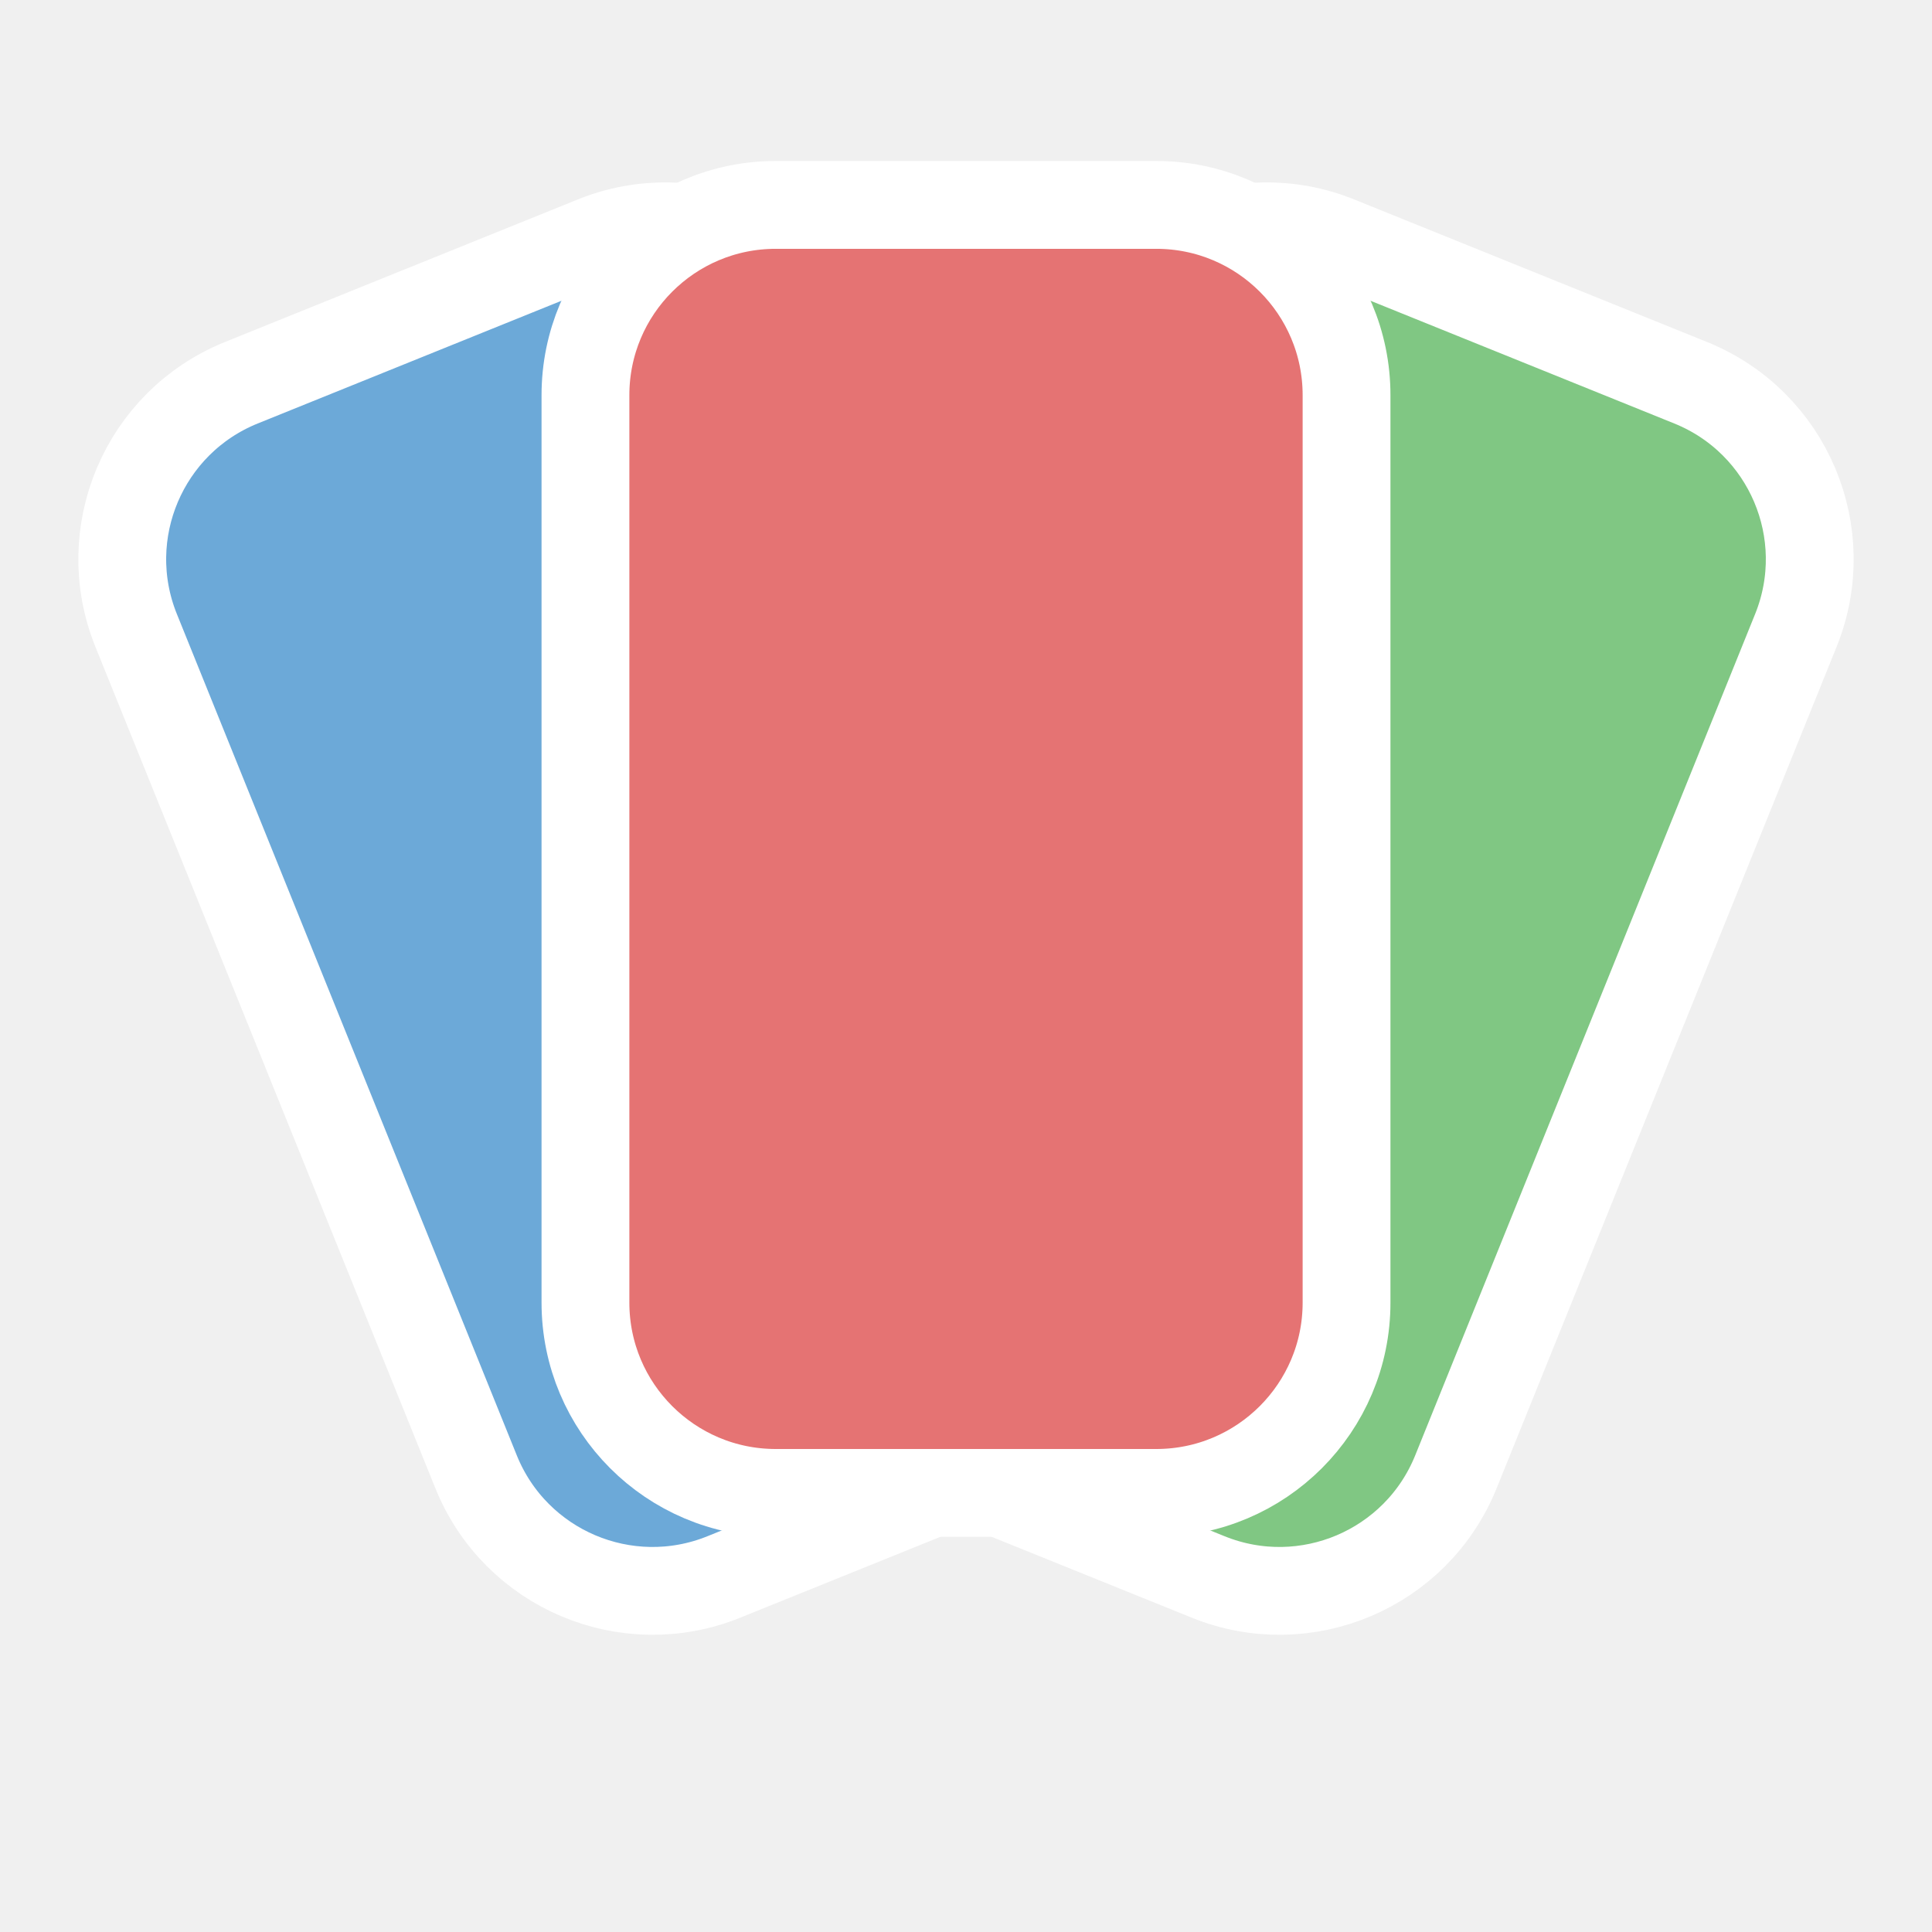
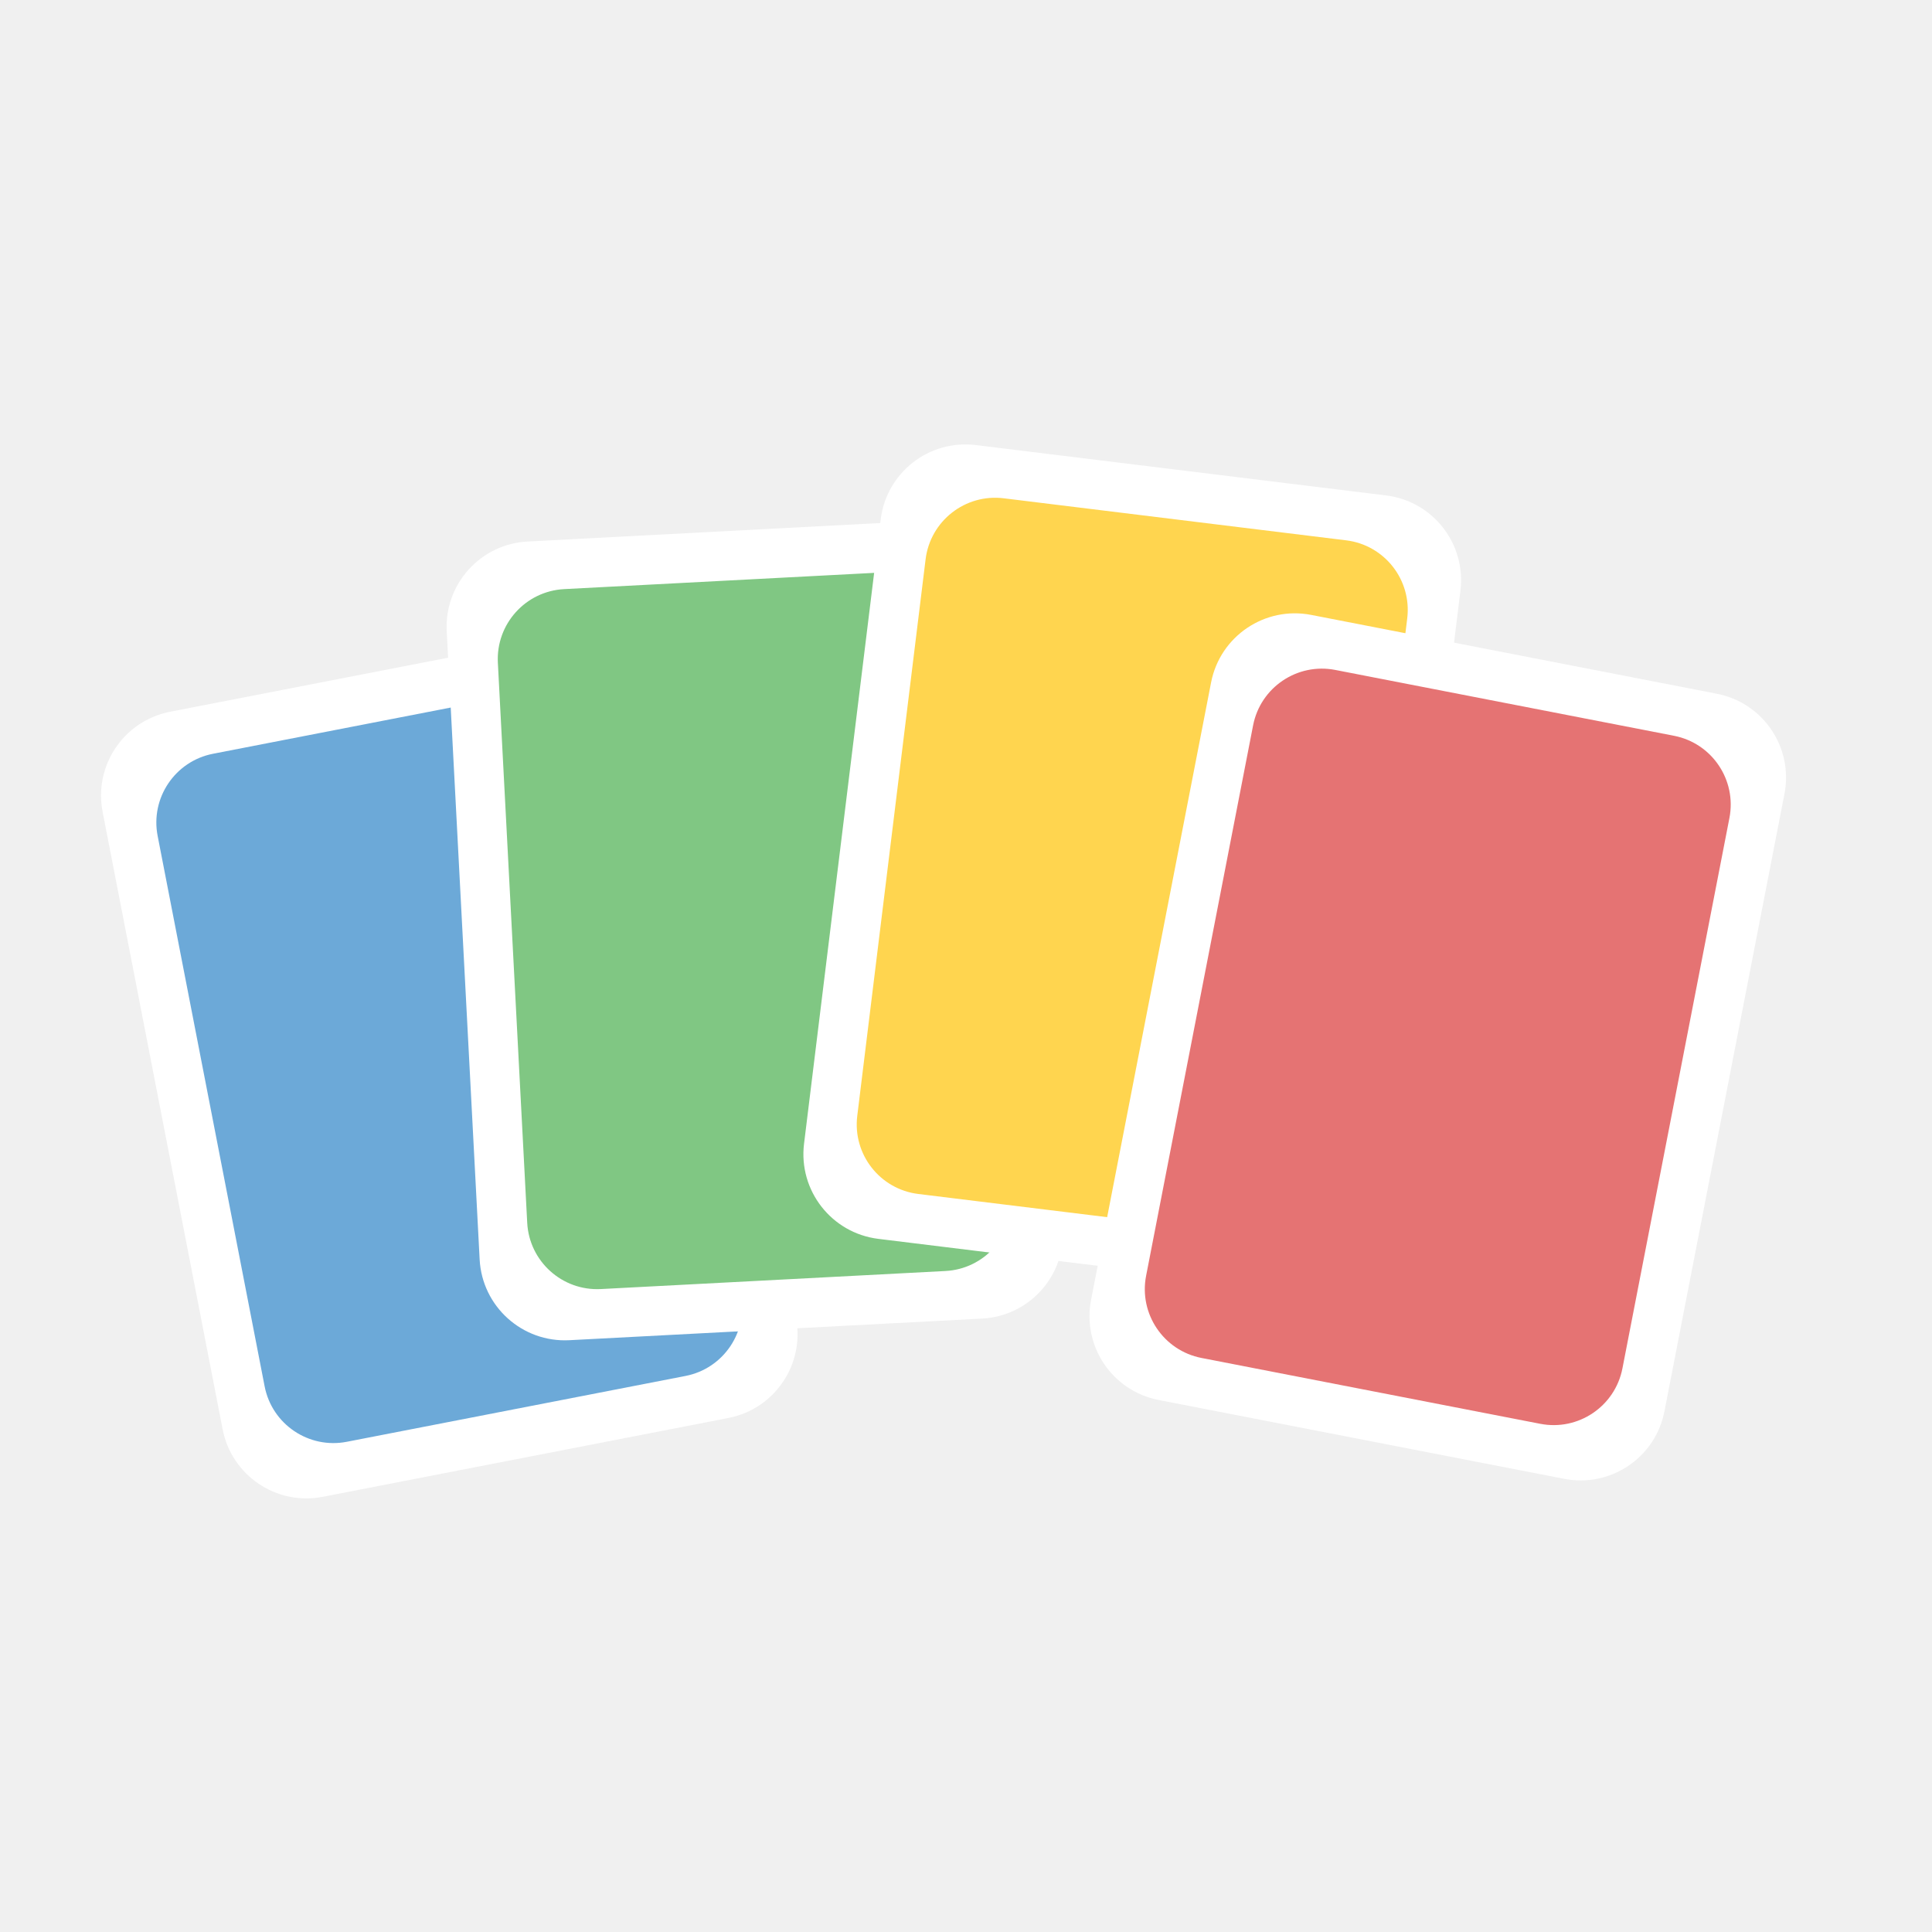
- <svg xmlns="http://www.w3.org/2000/svg" viewBox="-1 1 66 66" width="64" height="64">
-   <g transform="rotate(-22 32 58)">
-     <rect x="19" y="8" width="26" height="44" rx="6.5" fill="#6ca9d8" stroke="#ffffff" stroke-width="3" />
-   </g>
-   <g transform="rotate(22 32 58)">
-     <rect x="19" y="8" width="26" height="44" rx="6.5" fill="#80c783" stroke="#ffffff" stroke-width="3" />
-   </g>
-   <g transform="rotate(0 32 58)">
-     <rect x="19" y="8" width="26" height="44" rx="6.5" fill="#e57373" stroke="#ffffff" stroke-width="3" />
+ <svg xmlns="http://www.w3.org/2000/svg" viewBox="140.0 115.0 430 430">
+   <defs>
+     <linearGradient id="ci0" x1="0" y1="0" x2="1" y2="1">
+       <stop offset="0" stop-color="#98c3e4" />
+       <stop offset=".55" stop-color="#6ca9d8" />
+       <stop offset="1" stop-color="#5b8eb5" />
+     </linearGradient>
+     <linearGradient id="ci1" x1="0" y1="0" x2="1" y2="1">
+       <stop offset="0" stop-color="#a6d8a8" />
+       <stop offset=".55" stop-color="#80c783" />
+       <stop offset="1" stop-color="#6ca76e" />
+     </linearGradient>
+     <linearGradient id="ci2" x1="0" y1="0" x2="1" y2="1">
+       <stop offset="0" stop-color="#ffe284" />
+       <stop offset=".55" stop-color="#ffd54f" />
+       <stop offset="1" stop-color="#d6b342" />
+     </linearGradient>
+     <linearGradient id="ci3" x1="0" y1="0" x2="1" y2="1">
+       <stop offset="0" stop-color="#ed9d9d" />
+       <stop offset=".55" stop-color="#e57373" />
+       <stop offset="1" stop-color="#c06161" />
+     </linearGradient>
+     <linearGradient id="nvi" x1="0" y1="0" x2="0" y2="1">
+       <stop offset="0" stop-color="#4a7ea6" />
+       <stop offset="1" stop-color="#2a5578" />
+     </linearGradient>
+     <linearGradient id="whi" x1="0" y1="0" x2="0" y2="1">
+       <stop offset="0" stop-color="#ffffff" />
+       <stop offset="1" stop-color="#d9e6f0" />
+     </linearGradient>
+     <filter id="shi" x="-25%" y="-25%" width="150%" height="170%">
+       <feDropShadow dx="0" dy="2" stdDeviation="1.5" flood-color="#0b1c2c" flood-opacity=".28" />
+       <feDropShadow dx="0" dy="9" stdDeviation="7" flood-color="#0b1c2c" flood-opacity=".20" />
+     </filter>
+     <filter id="tsi" x="-10%" y="-10%" width="120%" height="150%">
+       <feDropShadow dx="0" dy="6" stdDeviation="5" flood-color="#0b1c2c" flood-opacity=".22" />
+     </filter>
+     <clipPath id="fci">
+       <rect x="0" y="0" width="900" height="409" />
+     </clipPath>
+   </defs>
+   <g id="cards">
+     <g transform="rotate(-11 240 352)">
+       <rect x="175" y="263" width="130" height="178" rx="19" fill="#ffffff" />
+       <rect x="186" y="274" width="108" height="156" rx="15.6" fill="#6ca9d8" />
+     </g>
+     <g transform="rotate(-3 308 322)">
+       <rect x="243" y="233" width="130" height="178" rx="19" fill="#ffffff" />
+       <rect x="254" y="244" width="108" height="156" rx="15.6" fill="#80c783" />
+     </g>
+     <g transform="rotate(7 392 308)">
+       <rect x="327" y="219" width="130" height="178" rx="19" fill="#ffffff" />
+       <rect x="338" y="230" width="108" height="156" rx="15.6" fill="#ffd54f" />
+     </g>
+     <g transform="rotate(11 460 348)">
+       <rect x="395" y="259" width="130" height="178" rx="19" fill="#ffffff" />
+       <rect x="406" y="270" width="108" height="156" rx="15.6" fill="#e57373" />
+     </g>
  </g>
</svg>
